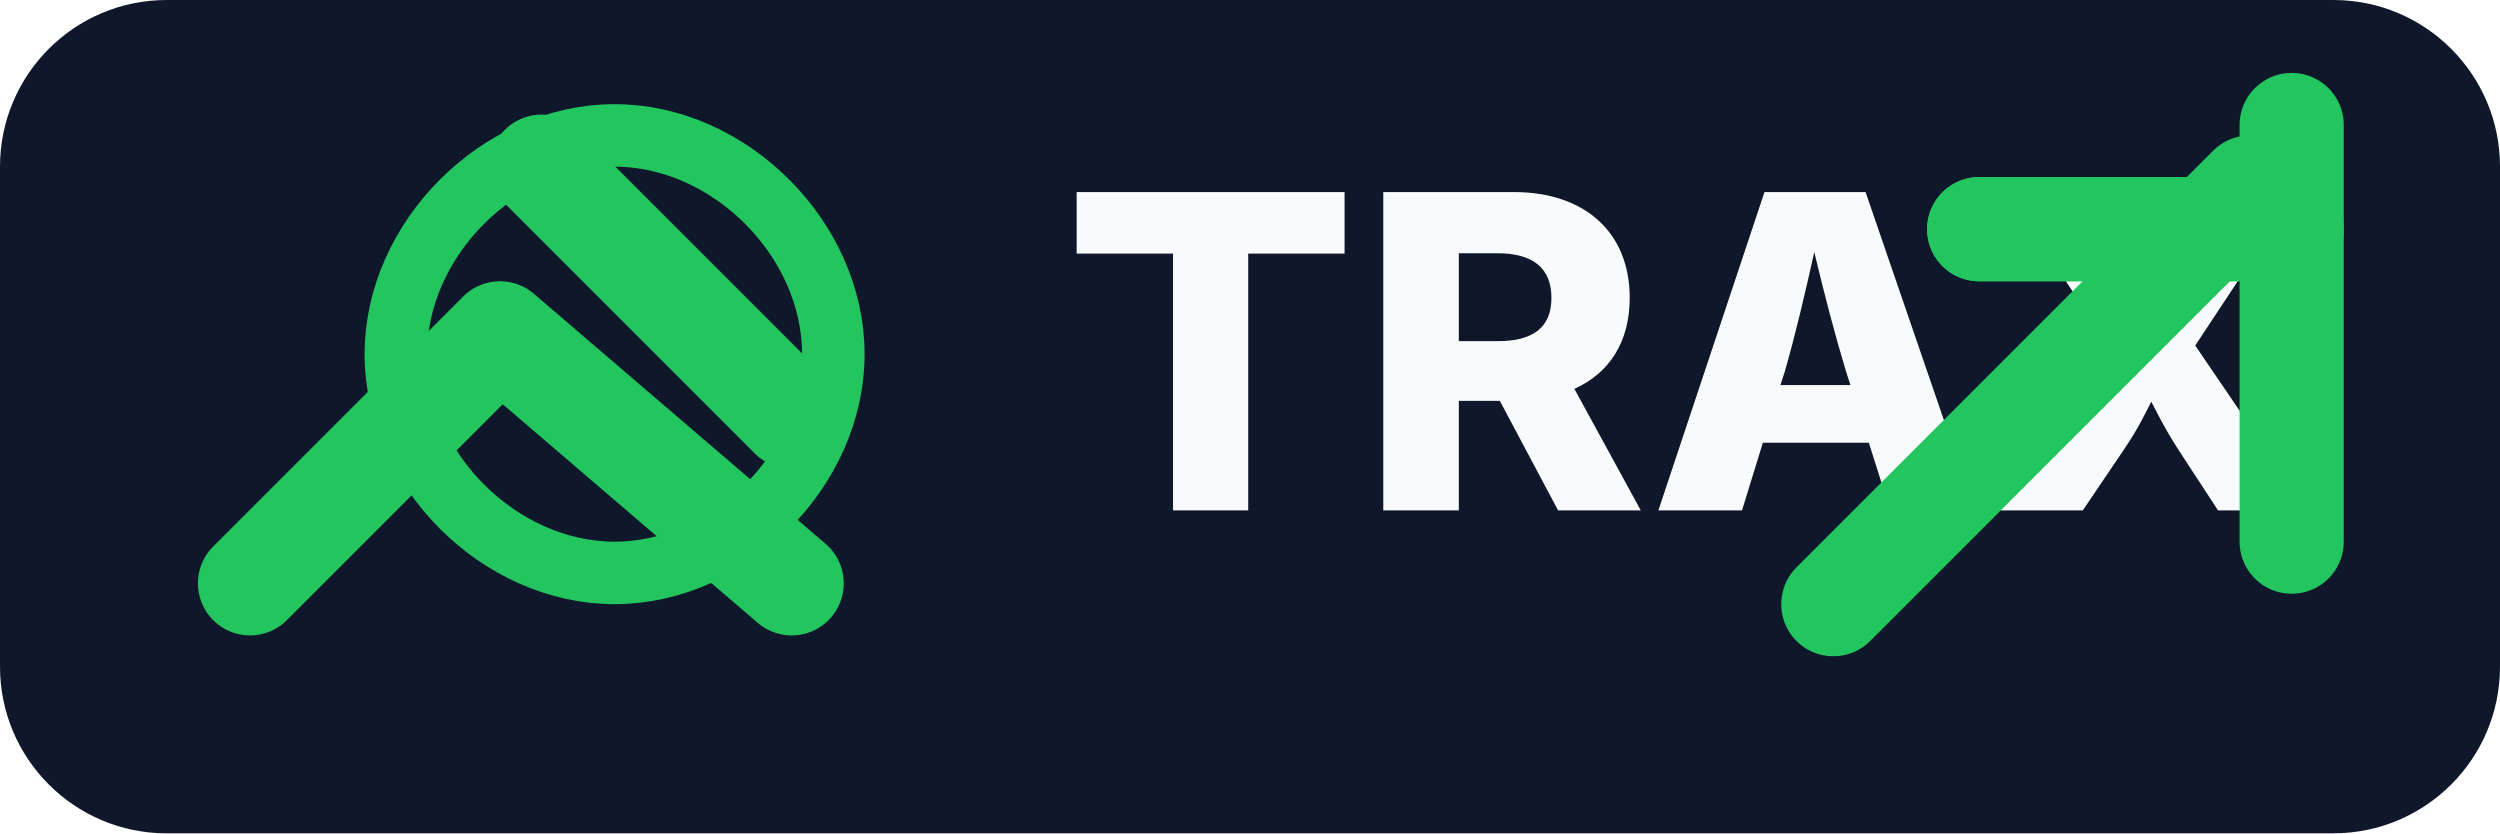
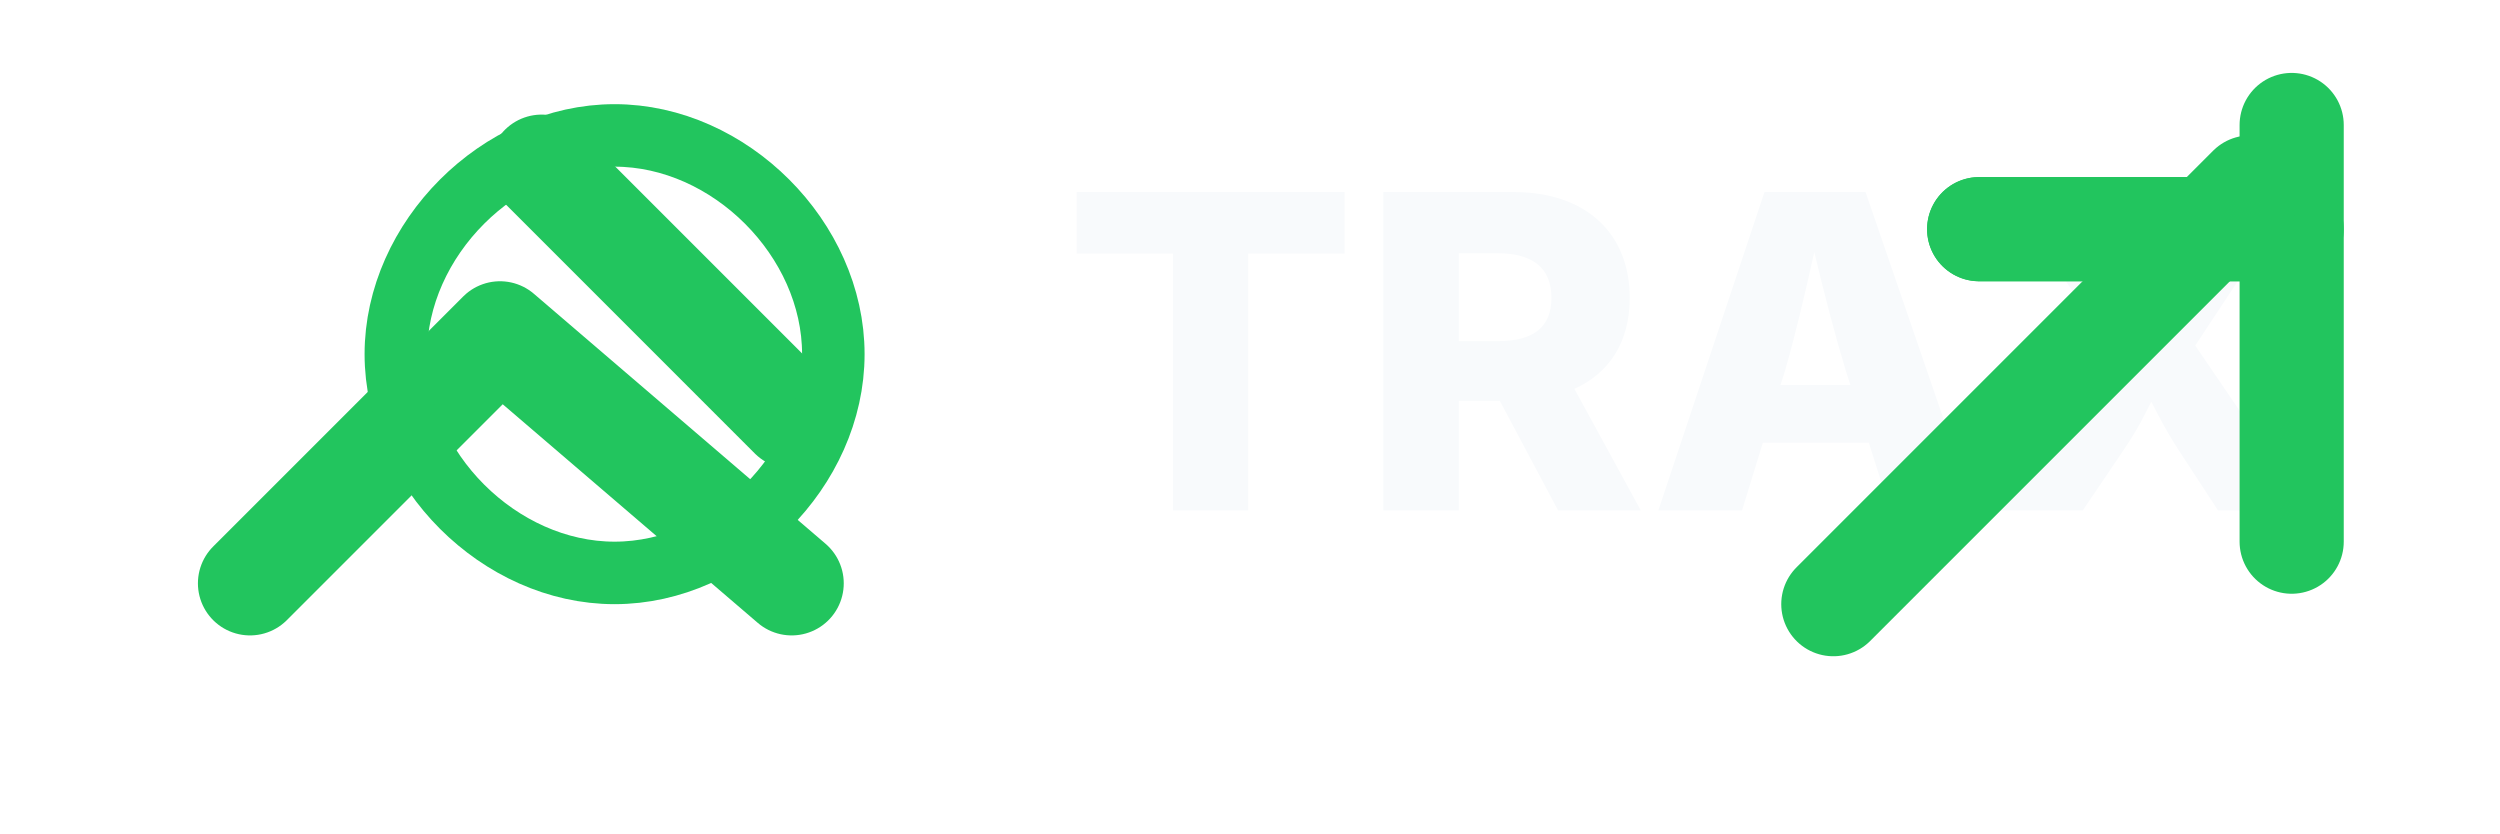
<svg xmlns="http://www.w3.org/2000/svg" width="240" height="80" viewBox="0 0 240 80" fill="none">
-   <rect width="240" height="80" rx="16" fill="#0F172A" />
  <path d="M24 56L48 32L76 56" stroke="#22C55E" stroke-width="10" stroke-linecap="round" stroke-linejoin="round" />
  <path d="M52 16L76 40" stroke="#22C55E" stroke-width="10" stroke-linecap="round" />
  <path d="M38 34C38 22.954 47.954 13 59 13C70.046 13 80 22.954 80 34C80 45.046 70.046 55 59 55C47.954 55 38 45.046 38 34Z" stroke="#22C55E" stroke-width="6" />
  <text x="102" y="49" fill="#F8FAFC" font-family="Inter, Arial, sans-serif" font-size="42" font-weight="800">TRAX</text>
  <path d="M190 22L220 22L220 12" stroke="#22C55E" stroke-width="10" stroke-linecap="round" stroke-linejoin="round" />
  <path d="M190 22L220 22L220 52" stroke="#22C55E" stroke-width="10" stroke-linecap="round" stroke-linejoin="round" />
  <path d="M176 58L216 18" stroke="#22C55E" stroke-width="10" stroke-linecap="round" />
</svg>
